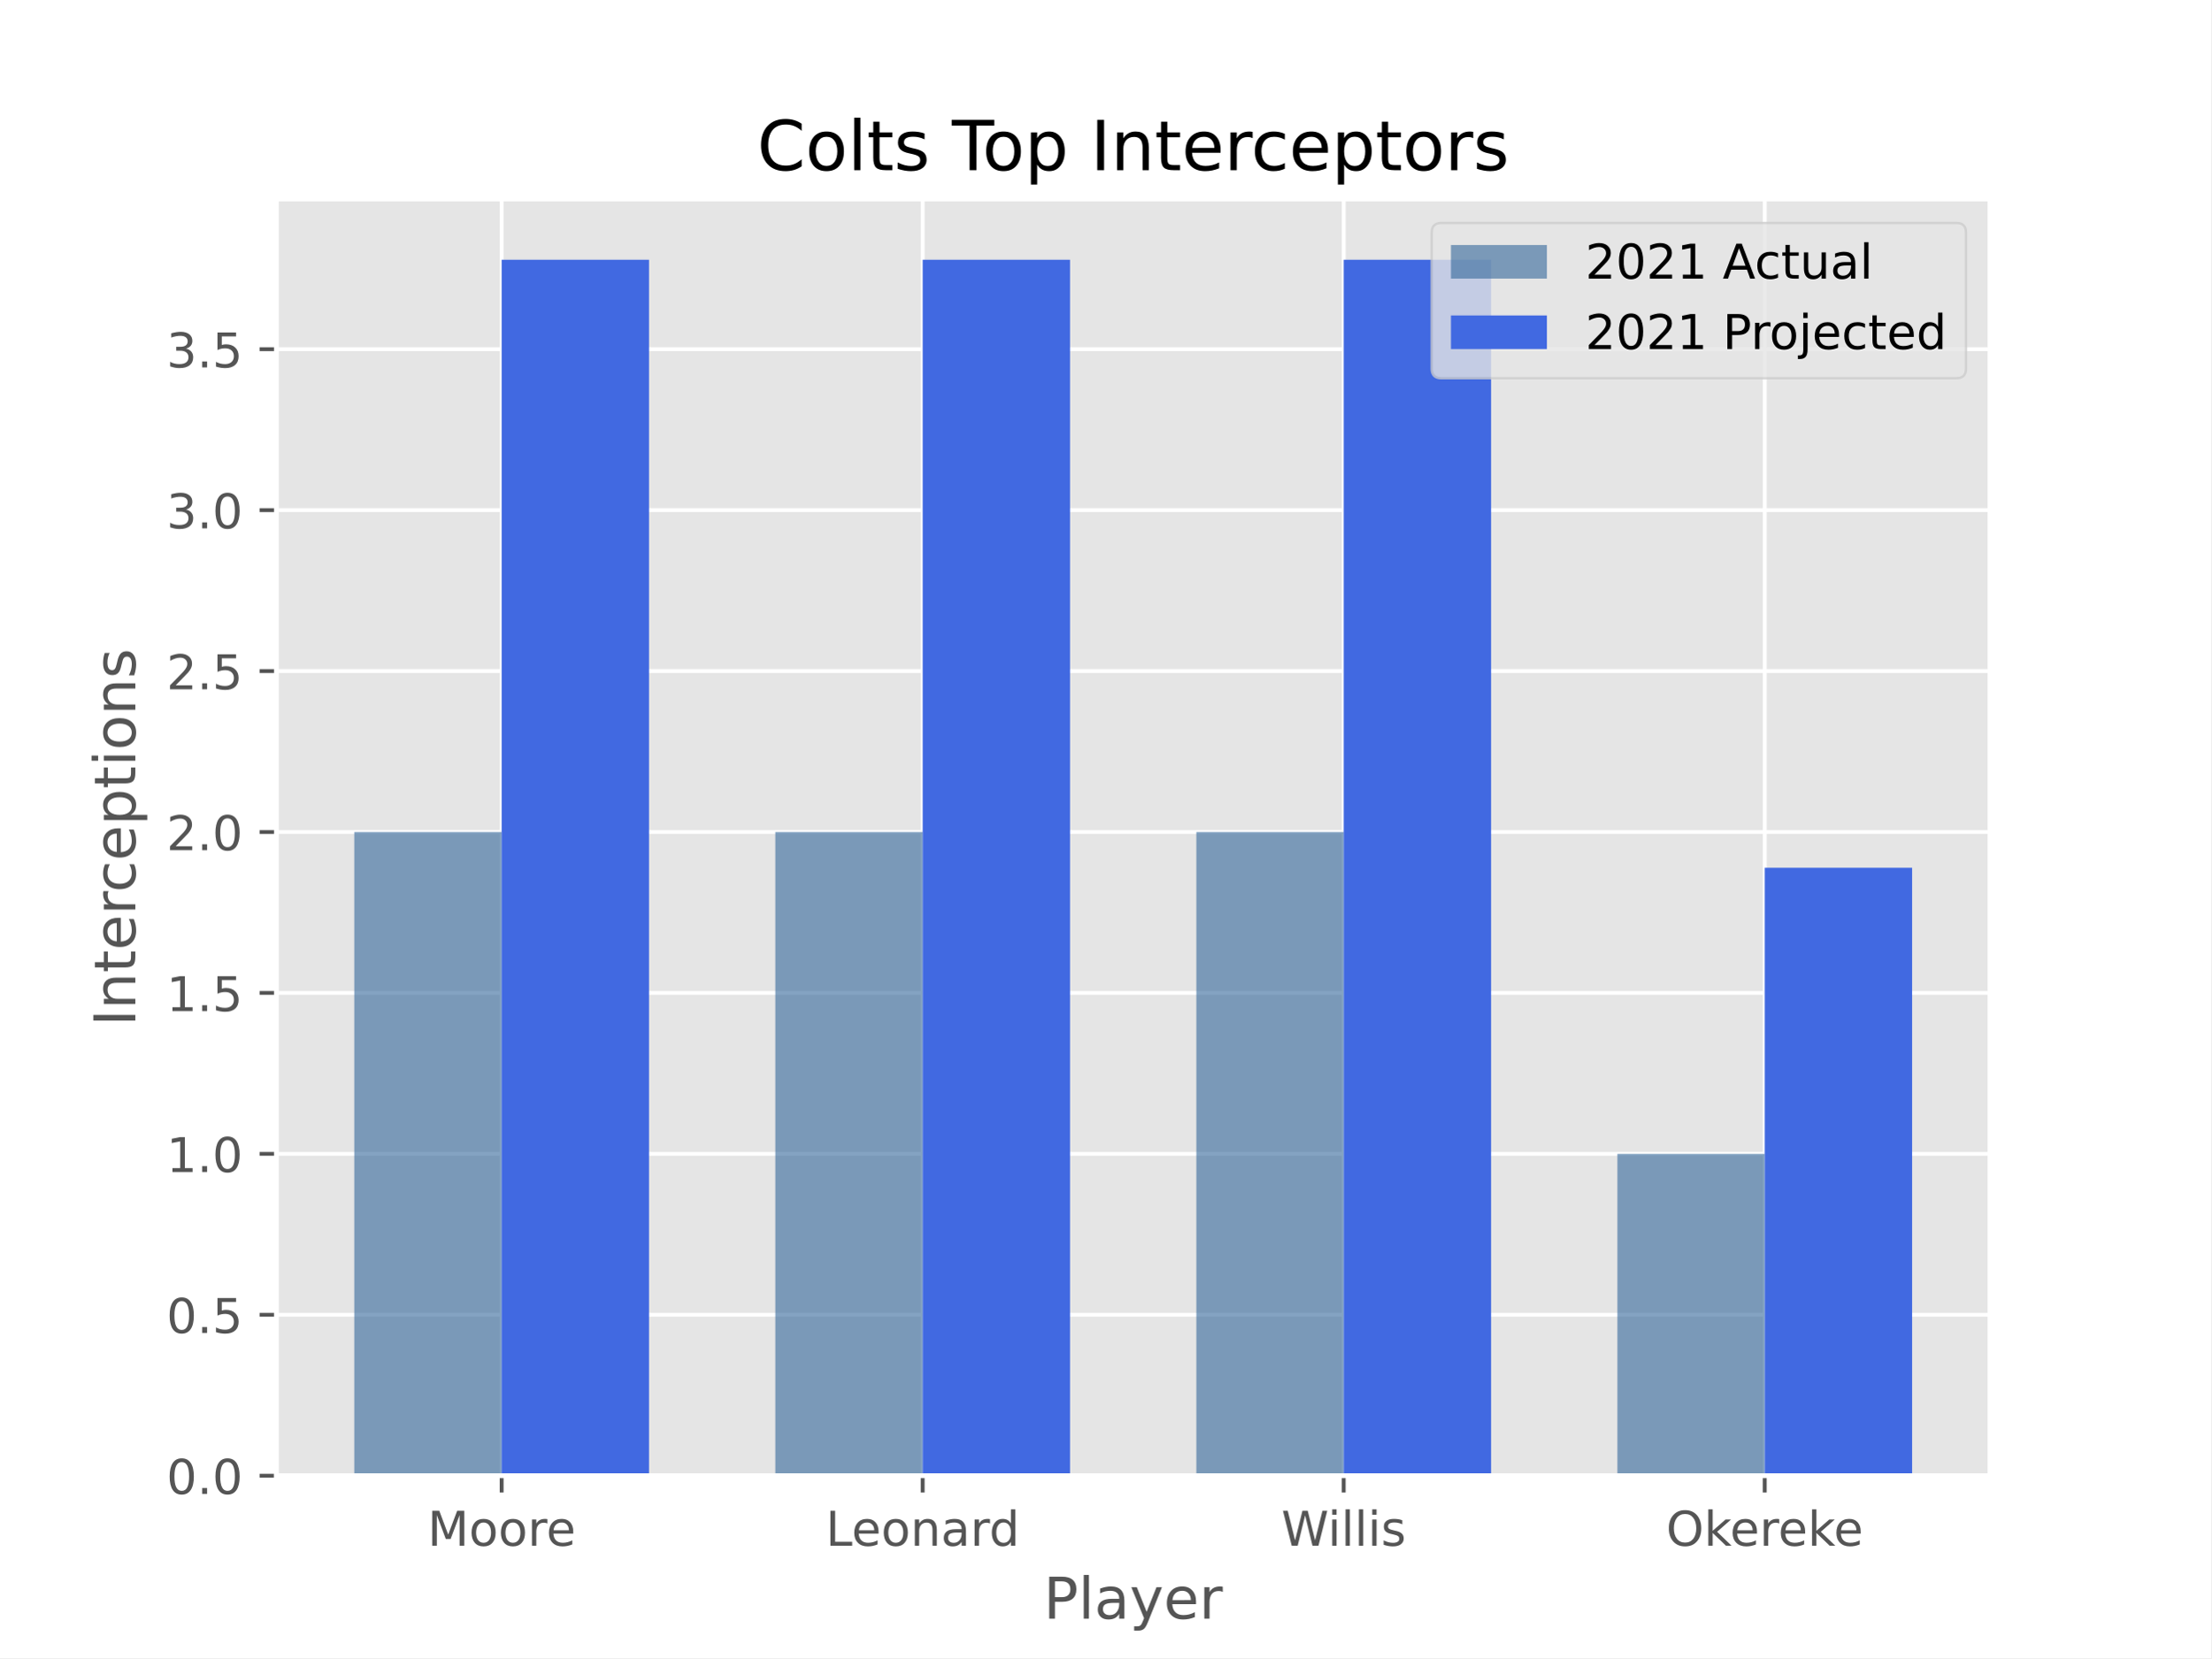
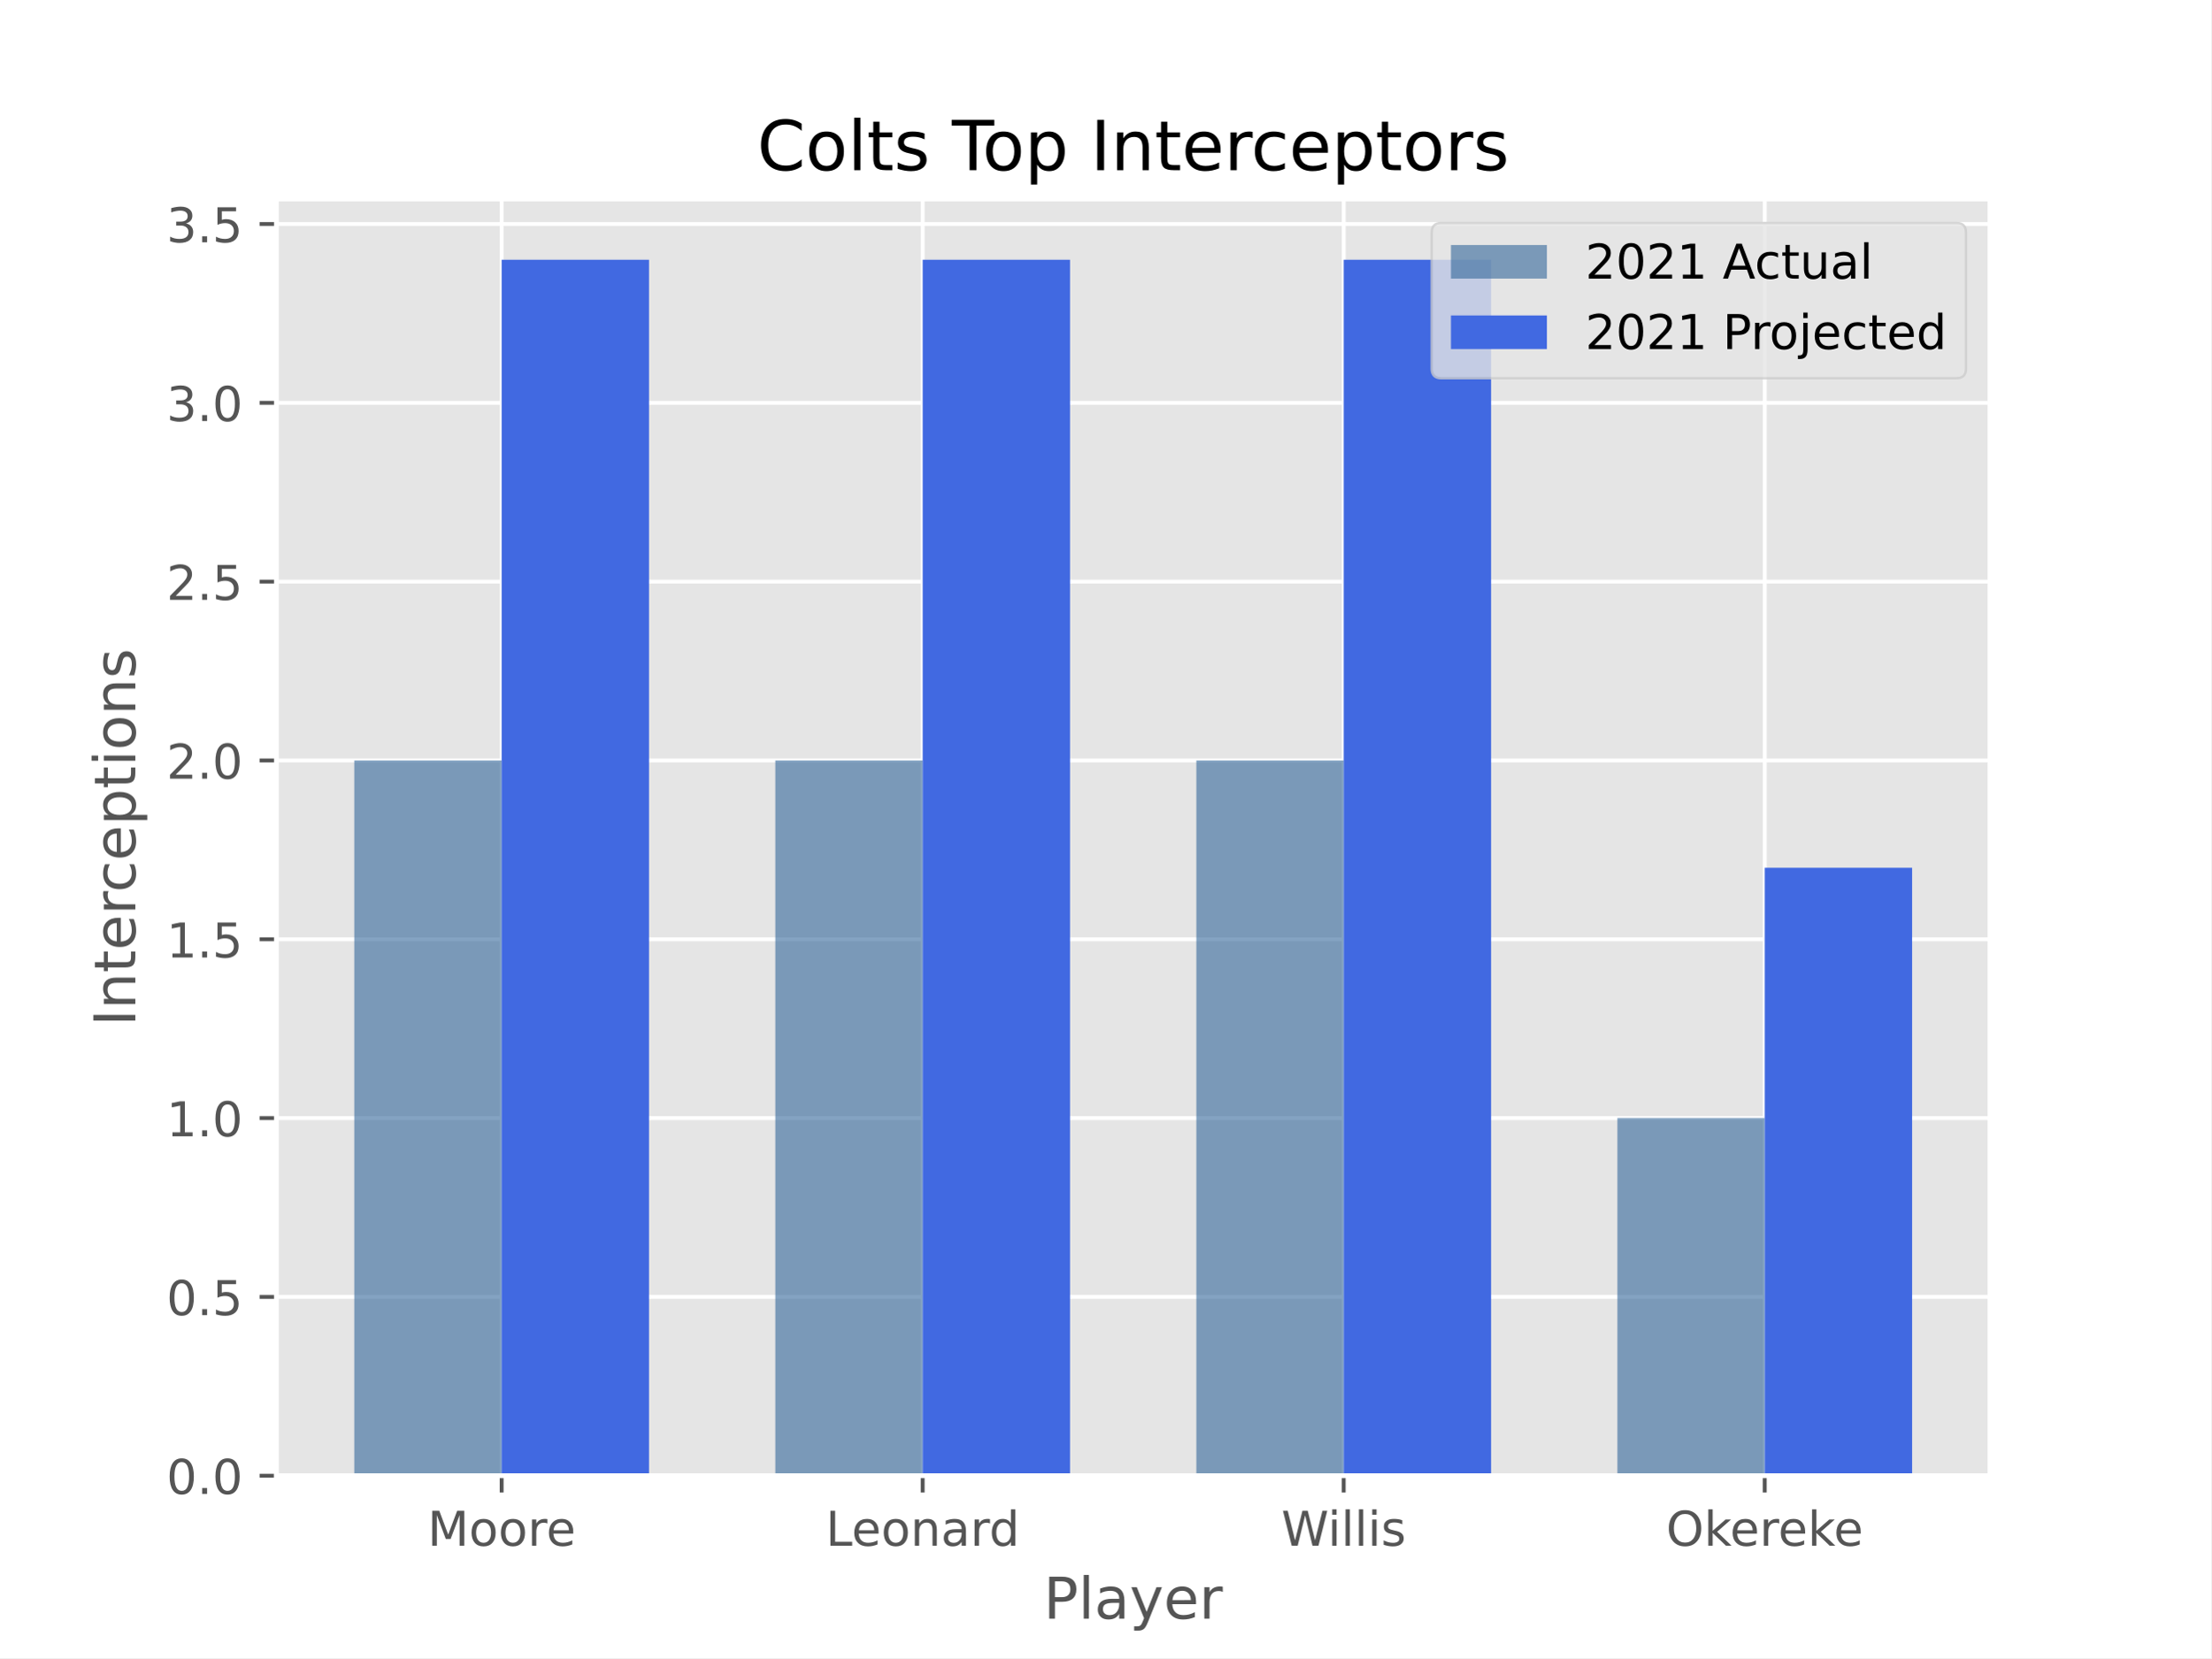
<svg xmlns="http://www.w3.org/2000/svg" xmlns:xlink="http://www.w3.org/1999/xlink" height="345.6pt" version="1.1" viewBox="0 0 460.8 345.6" width="460.8pt">
  <defs>
    <style type="text/css">*{stroke-linecap:butt;stroke-linejoin:round;}</style>
  </defs>
  <g id="figure_1">
    <g id="patch_1">
      <path d="M 0 345.6  L 460.8 345.6  L 460.8 0  L 0 0  z " style="fill:#ffffff;" />
    </g>
    <g id="axes_1">
      <g id="patch_2">
        <path d="M 57.6 307.584  L 414.72 307.584  L 414.72 41.472  L 57.6 41.472  z " style="fill:#e5e5e5;" />
      </g>
      <g id="matplotlib.axis_1">
        <g id="xtick_1">
          <g id="line2d_1">
-             <path clip-path="url(#p19f0ac5acc)" d="M 104.543 307.584  L 104.543 41.472  " style="fill:none;stroke:#ffffff;stroke-linecap:square;stroke-width:0.8;" />
+             <path clip-path="url(#p70c79c6be2)" d="M 104.543 307.584  L 104.543 41.472  " style="fill:none;stroke:#ffffff;stroke-linecap:square;stroke-width:0.8;" />
          </g>
          <g id="line2d_2">
            <defs>
-               <path d="M 0 0  L 0 3.5  " id="m39acea9002" style="stroke:#555555;stroke-width:0.8;" />
-             </defs>
-             <g>
-               <use style="fill:#555555;stroke:#555555;stroke-width:0.8;" x="104.543" xlink:href="#m39acea9002" y="307.584" />
+               <path d="M 0 0  L 0 3.5  " id="m0674536d47" style="stroke:#555555;stroke-width:0.8;" />
+             </defs>
+             <g>
+               <use style="fill:#555555;stroke:#555555;stroke-width:0.8;" x="104.543" xlink:href="#m0674536d47" y="307.584" />
            </g>
          </g>
          <g id="text_1">
            <g style="fill:#555555;" transform="translate(89.09095 322.1824)scale(0.1 -0.1)">
              <defs>
                <path d="M 628 4666  L 1569 4666  L 2759 1491  L 3956 4666  L 4897 4666  L 4897 0  L 4281 0  L 4281 4097  L 3078 897  L 2444 897  L 1241 4097  L 1241 0  L 628 0  L 628 4666  z " id="DejaVuSans-4d" transform="scale(0.015625)" />
                <path d="M 1959 3097  Q 1497 3097 1228 2736  Q 959 2375 959 1747  Q 959 1119 1226 758  Q 1494 397 1959 397  Q 2419 397 2687 759  Q 2956 1122 2956 1747  Q 2956 2369 2687 2733  Q 2419 3097 1959 3097  z M 1959 3584  Q 2709 3584 3137 3096  Q 3566 2609 3566 1747  Q 3566 888 3137 398  Q 2709 -91 1959 -91  Q 1206 -91 779 398  Q 353 888 353 1747  Q 353 2609 779 3096  Q 1206 3584 1959 3584  z " id="DejaVuSans-6f" transform="scale(0.015625)" />
                <path d="M 2631 2963  Q 2534 3019 2420 3045  Q 2306 3072 2169 3072  Q 1681 3072 1420 2755  Q 1159 2438 1159 1844  L 1159 0  L 581 0  L 581 3500  L 1159 3500  L 1159 2956  Q 1341 3275 1631 3429  Q 1922 3584 2338 3584  Q 2397 3584 2469 3576  Q 2541 3569 2628 3553  L 2631 2963  z " id="DejaVuSans-72" transform="scale(0.015625)" />
                <path d="M 3597 1894  L 3597 1613  L 953 1613  Q 991 1019 1311 708  Q 1631 397 2203 397  Q 2534 397 2845 478  Q 3156 559 3463 722  L 3463 178  Q 3153 47 2828 -22  Q 2503 -91 2169 -91  Q 1331 -91 842 396  Q 353 884 353 1716  Q 353 2575 817 3079  Q 1281 3584 2069 3584  Q 2775 3584 3186 3129  Q 3597 2675 3597 1894  z M 3022 2063  Q 3016 2534 2758 2815  Q 2500 3097 2075 3097  Q 1594 3097 1305 2825  Q 1016 2553 972 2059  L 3022 2063  z " id="DejaVuSans-65" transform="scale(0.015625)" />
              </defs>
              <use xlink:href="#DejaVuSans-4d" />
              <use x="86.279" xlink:href="#DejaVuSans-6f" />
              <use x="147.461" xlink:href="#DejaVuSans-6f" />
              <use x="208.643" xlink:href="#DejaVuSans-72" />
              <use x="247.506" xlink:href="#DejaVuSans-65" />
            </g>
          </g>
        </g>
        <g id="xtick_2">
          <g id="line2d_3">
-             <path clip-path="url(#p19f0ac5acc)" d="M 192.288 307.584  L 192.288 41.472  " style="fill:none;stroke:#ffffff;stroke-linecap:square;stroke-width:0.8;" />
+             <path clip-path="url(#p70c79c6be2)" d="M 192.288 307.584  L 192.288 41.472  " style="fill:none;stroke:#ffffff;stroke-linecap:square;stroke-width:0.8;" />
          </g>
          <g id="line2d_4">
            <g>
-               <use style="fill:#555555;stroke:#555555;stroke-width:0.8;" x="192.288" xlink:href="#m39acea9002" y="307.584" />
+               <use style="fill:#555555;stroke:#555555;stroke-width:0.8;" x="192.288" xlink:href="#m0674536d47" y="307.584" />
            </g>
          </g>
          <g id="text_2">
            <g style="fill:#555555;" transform="translate(172.0784 322.1824)scale(0.1 -0.1)">
              <defs>
                <path d="M 628 4666  L 1259 4666  L 1259 531  L 3531 531  L 3531 0  L 628 0  L 628 4666  z " id="DejaVuSans-4c" transform="scale(0.015625)" />
                <path d="M 3513 2113  L 3513 0  L 2938 0  L 2938 2094  Q 2938 2591 2744 2837  Q 2550 3084 2163 3084  Q 1697 3084 1428 2787  Q 1159 2491 1159 1978  L 1159 0  L 581 0  L 581 3500  L 1159 3500  L 1159 2956  Q 1366 3272 1645 3428  Q 1925 3584 2291 3584  Q 2894 3584 3203 3211  Q 3513 2838 3513 2113  z " id="DejaVuSans-6e" transform="scale(0.015625)" />
                <path d="M 2194 1759  Q 1497 1759 1228 1600  Q 959 1441 959 1056  Q 959 750 1161 570  Q 1363 391 1709 391  Q 2188 391 2477 730  Q 2766 1069 2766 1631  L 2766 1759  L 2194 1759  z M 3341 1997  L 3341 0  L 2766 0  L 2766 531  Q 2569 213 2275 61  Q 1981 -91 1556 -91  Q 1019 -91 701 211  Q 384 513 384 1019  Q 384 1609 779 1909  Q 1175 2209 1959 2209  L 2766 2209  L 2766 2266  Q 2766 2663 2505 2880  Q 2244 3097 1772 3097  Q 1472 3097 1187 3025  Q 903 2953 641 2809  L 641 3341  Q 956 3463 1253 3523  Q 1550 3584 1831 3584  Q 2591 3584 2966 3190  Q 3341 2797 3341 1997  z " id="DejaVuSans-61" transform="scale(0.015625)" />
                <path d="M 2906 2969  L 2906 4863  L 3481 4863  L 3481 0  L 2906 0  L 2906 525  Q 2725 213 2448 61  Q 2172 -91 1784 -91  Q 1150 -91 751 415  Q 353 922 353 1747  Q 353 2572 751 3078  Q 1150 3584 1784 3584  Q 2172 3584 2448 3432  Q 2725 3281 2906 2969  z M 947 1747  Q 947 1113 1208 752  Q 1469 391 1925 391  Q 2381 391 2643 752  Q 2906 1113 2906 1747  Q 2906 2381 2643 2742  Q 2381 3103 1925 3103  Q 1469 3103 1208 2742  Q 947 2381 947 1747  z " id="DejaVuSans-64" transform="scale(0.015625)" />
              </defs>
              <use xlink:href="#DejaVuSans-4c" />
              <use x="53.963" xlink:href="#DejaVuSans-65" />
              <use x="115.486" xlink:href="#DejaVuSans-6f" />
              <use x="176.668" xlink:href="#DejaVuSans-6e" />
              <use x="240.047" xlink:href="#DejaVuSans-61" />
              <use x="301.326" xlink:href="#DejaVuSans-72" />
              <use x="340.689" xlink:href="#DejaVuSans-64" />
            </g>
          </g>
        </g>
        <g id="xtick_3">
          <g id="line2d_5">
-             <path clip-path="url(#p19f0ac5acc)" d="M 280.032 307.584  L 280.032 41.472  " style="fill:none;stroke:#ffffff;stroke-linecap:square;stroke-width:0.8;" />
+             <path clip-path="url(#p70c79c6be2)" d="M 280.032 307.584  L 280.032 41.472  " style="fill:none;stroke:#ffffff;stroke-linecap:square;stroke-width:0.8;" />
          </g>
          <g id="line2d_6">
            <g>
-               <use style="fill:#555555;stroke:#555555;stroke-width:0.8;" x="280.032" xlink:href="#m39acea9002" y="307.584" />
+               <use style="fill:#555555;stroke:#555555;stroke-width:0.8;" x="280.032" xlink:href="#m0674536d47" y="307.584" />
            </g>
          </g>
          <g id="text_3">
            <g style="fill:#555555;" transform="translate(267.04 322.1824)scale(0.1 -0.1)">
              <defs>
                <path d="M 213 4666  L 850 4666  L 1831 722  L 2809 4666  L 3519 4666  L 4500 722  L 5478 4666  L 6119 4666  L 4947 0  L 4153 0  L 3169 4050  L 2175 0  L 1381 0  L 213 4666  z " id="DejaVuSans-57" transform="scale(0.015625)" />
                <path d="M 603 3500  L 1178 3500  L 1178 0  L 603 0  L 603 3500  z M 603 4863  L 1178 4863  L 1178 4134  L 603 4134  L 603 4863  z " id="DejaVuSans-69" transform="scale(0.015625)" />
                <path d="M 603 4863  L 1178 4863  L 1178 0  L 603 0  L 603 4863  z " id="DejaVuSans-6c" transform="scale(0.015625)" />
                <path d="M 2834 3397  L 2834 2853  Q 2591 2978 2328 3040  Q 2066 3103 1784 3103  Q 1356 3103 1142 2972  Q 928 2841 928 2578  Q 928 2378 1081 2264  Q 1234 2150 1697 2047  L 1894 2003  Q 2506 1872 2764 1633  Q 3022 1394 3022 966  Q 3022 478 2636 193  Q 2250 -91 1575 -91  Q 1294 -91 989 -36  Q 684 19 347 128  L 347 722  Q 666 556 975 473  Q 1284 391 1588 391  Q 1994 391 2212 530  Q 2431 669 2431 922  Q 2431 1156 2273 1281  Q 2116 1406 1581 1522  L 1381 1569  Q 847 1681 609 1914  Q 372 2147 372 2553  Q 372 3047 722 3315  Q 1072 3584 1716 3584  Q 2034 3584 2315 3537  Q 2597 3491 2834 3397  z " id="DejaVuSans-73" transform="scale(0.015625)" />
              </defs>
              <use xlink:href="#DejaVuSans-57" />
              <use x="96.627" xlink:href="#DejaVuSans-69" />
              <use x="124.41" xlink:href="#DejaVuSans-6c" />
              <use x="152.193" xlink:href="#DejaVuSans-6c" />
              <use x="179.977" xlink:href="#DejaVuSans-69" />
              <use x="207.76" xlink:href="#DejaVuSans-73" />
            </g>
          </g>
        </g>
        <g id="xtick_4">
          <g id="line2d_7">
-             <path clip-path="url(#p19f0ac5acc)" d="M 367.777 307.584  L 367.777 41.472  " style="fill:none;stroke:#ffffff;stroke-linecap:square;stroke-width:0.8;" />
+             <path clip-path="url(#p70c79c6be2)" d="M 367.777 307.584  L 367.777 41.472  " style="fill:none;stroke:#ffffff;stroke-linecap:square;stroke-width:0.8;" />
          </g>
          <g id="line2d_8">
            <g>
-               <use style="fill:#555555;stroke:#555555;stroke-width:0.8;" x="367.777" xlink:href="#m39acea9002" y="307.584" />
+               <use style="fill:#555555;stroke:#555555;stroke-width:0.8;" x="367.777" xlink:href="#m0674536d47" y="307.584" />
            </g>
          </g>
          <g id="text_4">
            <g style="fill:#555555;" transform="translate(347.24 322.1824)scale(0.1 -0.1)">
              <defs>
                <path d="M 2522 4238  Q 1834 4238 1429 3725  Q 1025 3213 1025 2328  Q 1025 1447 1429 934  Q 1834 422 2522 422  Q 3209 422 3611 934  Q 4013 1447 4013 2328  Q 4013 3213 3611 3725  Q 3209 4238 2522 4238  z M 2522 4750  Q 3503 4750 4090 4092  Q 4678 3434 4678 2328  Q 4678 1225 4090 567  Q 3503 -91 2522 -91  Q 1538 -91 948 565  Q 359 1222 359 2328  Q 359 3434 948 4092  Q 1538 4750 2522 4750  z " id="DejaVuSans-4f" transform="scale(0.015625)" />
                <path d="M 581 4863  L 1159 4863  L 1159 1991  L 2875 3500  L 3609 3500  L 1753 1863  L 3688 0  L 2938 0  L 1159 1709  L 1159 0  L 581 0  L 581 4863  z " id="DejaVuSans-6b" transform="scale(0.015625)" />
              </defs>
              <use xlink:href="#DejaVuSans-4f" />
              <use x="78.711" xlink:href="#DejaVuSans-6b" />
              <use x="132.996" xlink:href="#DejaVuSans-65" />
              <use x="194.52" xlink:href="#DejaVuSans-72" />
              <use x="233.383" xlink:href="#DejaVuSans-65" />
              <use x="294.906" xlink:href="#DejaVuSans-6b" />
              <use x="349.191" xlink:href="#DejaVuSans-65" />
            </g>
          </g>
        </g>
        <g id="text_5">
          <g style="fill:#555555;" transform="translate(217.4888 337.3802)scale(0.12 -0.12)">
            <defs>
              <path d="M 1259 4147  L 1259 2394  L 2053 2394  Q 2494 2394 2734 2622  Q 2975 2850 2975 3272  Q 2975 3691 2734 3919  Q 2494 4147 2053 4147  L 1259 4147  z M 628 4666  L 2053 4666  Q 2838 4666 3239 4311  Q 3641 3956 3641 3272  Q 3641 2581 3239 2228  Q 2838 1875 2053 1875  L 1259 1875  L 1259 0  L 628 0  L 628 4666  z " id="DejaVuSans-50" transform="scale(0.015625)" />
              <path d="M 2059 -325  Q 1816 -950 1584 -1140  Q 1353 -1331 966 -1331  L 506 -1331  L 506 -850  L 844 -850  Q 1081 -850 1212 -737  Q 1344 -625 1503 -206  L 1606 56  L 191 3500  L 800 3500  L 1894 763  L 2988 3500  L 3597 3500  L 2059 -325  z " id="DejaVuSans-79" transform="scale(0.015625)" />
            </defs>
            <use xlink:href="#DejaVuSans-50" />
            <use x="60.303" xlink:href="#DejaVuSans-6c" />
            <use x="88.086" xlink:href="#DejaVuSans-61" />
            <use x="149.365" xlink:href="#DejaVuSans-79" />
            <use x="208.545" xlink:href="#DejaVuSans-65" />
            <use x="270.068" xlink:href="#DejaVuSans-72" />
          </g>
        </g>
      </g>
      <g id="matplotlib.axis_2">
        <g id="ytick_1">
          <g id="line2d_9">
-             <path clip-path="url(#p19f0ac5acc)" d="M 57.6 307.584  L 414.72 307.584  " style="fill:none;stroke:#ffffff;stroke-linecap:square;stroke-width:0.8;" />
+             <path clip-path="url(#p70c79c6be2)" d="M 57.6 307.584  L 414.72 307.584  " style="fill:none;stroke:#ffffff;stroke-linecap:square;stroke-width:0.8;" />
          </g>
          <g id="line2d_10">
            <defs>
-               <path d="M 0 0  L -3.5 0  " id="m8cae563589" style="stroke:#555555;stroke-width:0.8;" />
-             </defs>
-             <g>
-               <use style="fill:#555555;stroke:#555555;stroke-width:0.8;" x="57.6" xlink:href="#m8cae563589" y="307.584" />
+               <path d="M 0 0  L -3.5 0  " id="m6d6a3bc07c" style="stroke:#555555;stroke-width:0.8;" />
+             </defs>
+             <g>
+               <use style="fill:#555555;stroke:#555555;stroke-width:0.8;" x="57.6" xlink:href="#m6d6a3bc07c" y="307.584" />
            </g>
          </g>
          <g id="text_6">
            <g style="fill:#555555;" transform="translate(34.69687 311.3832)scale(0.1 -0.1)">
              <defs>
                <path d="M 2034 4250  Q 1547 4250 1301 3770  Q 1056 3291 1056 2328  Q 1056 1369 1301 889  Q 1547 409 2034 409  Q 2525 409 2770 889  Q 3016 1369 3016 2328  Q 3016 3291 2770 3770  Q 2525 4250 2034 4250  z M 2034 4750  Q 2819 4750 3233 4129  Q 3647 3509 3647 2328  Q 3647 1150 3233 529  Q 2819 -91 2034 -91  Q 1250 -91 836 529  Q 422 1150 422 2328  Q 422 3509 836 4129  Q 1250 4750 2034 4750  z " id="DejaVuSans-30" transform="scale(0.015625)" />
                <path d="M 684 794  L 1344 794  L 1344 0  L 684 0  L 684 794  z " id="DejaVuSans-2e" transform="scale(0.015625)" />
              </defs>
              <use xlink:href="#DejaVuSans-30" />
              <use x="63.623" xlink:href="#DejaVuSans-2e" />
              <use x="95.41" xlink:href="#DejaVuSans-30" />
            </g>
          </g>
        </g>
        <g id="ytick_2">
          <g id="line2d_11">
-             <path clip-path="url(#p19f0ac5acc)" d="M 57.6 274.04  L 414.72 274.04  " style="fill:none;stroke:#ffffff;stroke-linecap:square;stroke-width:0.8;" />
+             <path clip-path="url(#p70c79c6be2)" d="M 57.6 270.313  L 414.72 270.313  " style="fill:none;stroke:#ffffff;stroke-linecap:square;stroke-width:0.8;" />
          </g>
          <g id="line2d_12">
            <g>
-               <use style="fill:#555555;stroke:#555555;stroke-width:0.8;" x="57.6" xlink:href="#m8cae563589" y="274.04" />
+               <use style="fill:#555555;stroke:#555555;stroke-width:0.8;" x="57.6" xlink:href="#m6d6a3bc07c" y="270.313" />
            </g>
          </g>
          <g id="text_7">
-             <g style="fill:#555555;" transform="translate(34.69687 277.8397)scale(0.1 -0.1)">
+             <g style="fill:#555555;" transform="translate(34.69687 274.1126)scale(0.1 -0.1)">
              <defs>
                <path d="M 691 4666  L 3169 4666  L 3169 4134  L 1269 4134  L 1269 2991  Q 1406 3038 1543 3061  Q 1681 3084 1819 3084  Q 2600 3084 3056 2656  Q 3513 2228 3513 1497  Q 3513 744 3044 326  Q 2575 -91 1722 -91  Q 1428 -91 1123 -41  Q 819 9 494 109  L 494 744  Q 775 591 1075 516  Q 1375 441 1709 441  Q 2250 441 2565 725  Q 2881 1009 2881 1497  Q 2881 1984 2565 2268  Q 2250 2553 1709 2553  Q 1456 2553 1204 2497  Q 953 2441 691 2322  L 691 4666  z " id="DejaVuSans-35" transform="scale(0.015625)" />
              </defs>
              <use xlink:href="#DejaVuSans-30" />
              <use x="63.623" xlink:href="#DejaVuSans-2e" />
              <use x="95.41" xlink:href="#DejaVuSans-35" />
            </g>
          </g>
        </g>
        <g id="ytick_3">
          <g id="line2d_13">
-             <path clip-path="url(#p19f0ac5acc)" d="M 57.6 240.497  L 414.72 240.497  " style="fill:none;stroke:#ffffff;stroke-linecap:square;stroke-width:0.8;" />
+             <path clip-path="url(#p70c79c6be2)" d="M 57.6 233.043  L 414.72 233.043  " style="fill:none;stroke:#ffffff;stroke-linecap:square;stroke-width:0.8;" />
          </g>
          <g id="line2d_14">
            <g>
-               <use style="fill:#555555;stroke:#555555;stroke-width:0.8;" x="57.6" xlink:href="#m8cae563589" y="240.497" />
+               <use style="fill:#555555;stroke:#555555;stroke-width:0.8;" x="57.6" xlink:href="#m6d6a3bc07c" y="233.043" />
            </g>
          </g>
          <g id="text_8">
-             <g style="fill:#555555;" transform="translate(34.69687 244.2962)scale(0.1 -0.1)">
+             <g style="fill:#555555;" transform="translate(34.69687 236.842)scale(0.1 -0.1)">
              <defs>
                <path d="M 794 531  L 1825 531  L 1825 4091  L 703 3866  L 703 4441  L 1819 4666  L 2450 4666  L 2450 531  L 3481 531  L 3481 0  L 794 0  L 794 531  z " id="DejaVuSans-31" transform="scale(0.015625)" />
              </defs>
              <use xlink:href="#DejaVuSans-31" />
              <use x="63.623" xlink:href="#DejaVuSans-2e" />
              <use x="95.41" xlink:href="#DejaVuSans-30" />
            </g>
          </g>
        </g>
        <g id="ytick_4">
          <g id="line2d_15">
-             <path clip-path="url(#p19f0ac5acc)" d="M 57.6 206.953  L 414.72 206.953  " style="fill:none;stroke:#ffffff;stroke-linecap:square;stroke-width:0.8;" />
+             <path clip-path="url(#p70c79c6be2)" d="M 57.6 195.772  L 414.72 195.772  " style="fill:none;stroke:#ffffff;stroke-linecap:square;stroke-width:0.8;" />
          </g>
          <g id="line2d_16">
            <g>
-               <use style="fill:#555555;stroke:#555555;stroke-width:0.8;" x="57.6" xlink:href="#m8cae563589" y="206.953" />
+               <use style="fill:#555555;stroke:#555555;stroke-width:0.8;" x="57.6" xlink:href="#m6d6a3bc07c" y="195.772" />
            </g>
          </g>
          <g id="text_9">
-             <g style="fill:#555555;" transform="translate(34.69687 210.7526)scale(0.1 -0.1)">
+             <g style="fill:#555555;" transform="translate(34.69687 199.5715)scale(0.1 -0.1)">
              <use xlink:href="#DejaVuSans-31" />
              <use x="63.623" xlink:href="#DejaVuSans-2e" />
              <use x="95.41" xlink:href="#DejaVuSans-35" />
            </g>
          </g>
        </g>
        <g id="ytick_5">
          <g id="line2d_17">
-             <path clip-path="url(#p19f0ac5acc)" d="M 57.6 173.41  L 414.72 173.41  " style="fill:none;stroke:#ffffff;stroke-linecap:square;stroke-width:0.8;" />
+             <path clip-path="url(#p70c79c6be2)" d="M 57.6 158.502  L 414.72 158.502  " style="fill:none;stroke:#ffffff;stroke-linecap:square;stroke-width:0.8;" />
          </g>
          <g id="line2d_18">
            <g>
-               <use style="fill:#555555;stroke:#555555;stroke-width:0.8;" x="57.6" xlink:href="#m8cae563589" y="173.41" />
+               <use style="fill:#555555;stroke:#555555;stroke-width:0.8;" x="57.6" xlink:href="#m6d6a3bc07c" y="158.502" />
            </g>
          </g>
          <g id="text_10">
-             <g style="fill:#555555;" transform="translate(34.69687 177.2091)scale(0.1 -0.1)">
+             <g style="fill:#555555;" transform="translate(34.69687 162.3009)scale(0.1 -0.1)">
              <defs>
                <path d="M 1228 531  L 3431 531  L 3431 0  L 469 0  L 469 531  Q 828 903 1448 1529  Q 2069 2156 2228 2338  Q 2531 2678 2651 2914  Q 2772 3150 2772 3378  Q 2772 3750 2511 3984  Q 2250 4219 1831 4219  Q 1534 4219 1204 4116  Q 875 4013 500 3803  L 500 4441  Q 881 4594 1212 4672  Q 1544 4750 1819 4750  Q 2544 4750 2975 4387  Q 3406 4025 3406 3419  Q 3406 3131 3298 2873  Q 3191 2616 2906 2266  Q 2828 2175 2409 1742  Q 1991 1309 1228 531  z " id="DejaVuSans-32" transform="scale(0.015625)" />
              </defs>
              <use xlink:href="#DejaVuSans-32" />
              <use x="63.623" xlink:href="#DejaVuSans-2e" />
              <use x="95.41" xlink:href="#DejaVuSans-30" />
            </g>
          </g>
        </g>
        <g id="ytick_6">
          <g id="line2d_19">
-             <path clip-path="url(#p19f0ac5acc)" d="M 57.6 139.866  L 414.72 139.866  " style="fill:none;stroke:#ffffff;stroke-linecap:square;stroke-width:0.8;" />
+             <path clip-path="url(#p70c79c6be2)" d="M 57.6 121.231  L 414.72 121.231  " style="fill:none;stroke:#ffffff;stroke-linecap:square;stroke-width:0.8;" />
          </g>
          <g id="line2d_20">
            <g>
-               <use style="fill:#555555;stroke:#555555;stroke-width:0.8;" x="57.6" xlink:href="#m8cae563589" y="139.866" />
+               <use style="fill:#555555;stroke:#555555;stroke-width:0.8;" x="57.6" xlink:href="#m6d6a3bc07c" y="121.231" />
            </g>
          </g>
          <g id="text_11">
-             <g style="fill:#555555;" transform="translate(34.69687 143.6656)scale(0.1 -0.1)">
+             <g style="fill:#555555;" transform="translate(34.69687 125.0303)scale(0.1 -0.1)">
              <use xlink:href="#DejaVuSans-32" />
              <use x="63.623" xlink:href="#DejaVuSans-2e" />
              <use x="95.41" xlink:href="#DejaVuSans-35" />
            </g>
          </g>
        </g>
        <g id="ytick_7">
          <g id="line2d_21">
-             <path clip-path="url(#p19f0ac5acc)" d="M 57.6 106.323  L 414.72 106.323  " style="fill:none;stroke:#ffffff;stroke-linecap:square;stroke-width:0.8;" />
+             <path clip-path="url(#p70c79c6be2)" d="M 57.6 83.96  L 414.72 83.96  " style="fill:none;stroke:#ffffff;stroke-linecap:square;stroke-width:0.8;" />
          </g>
          <g id="line2d_22">
            <g>
-               <use style="fill:#555555;stroke:#555555;stroke-width:0.8;" x="57.6" xlink:href="#m8cae563589" y="106.323" />
+               <use style="fill:#555555;stroke:#555555;stroke-width:0.8;" x="57.6" xlink:href="#m6d6a3bc07c" y="83.96" />
            </g>
          </g>
          <g id="text_12">
-             <g style="fill:#555555;" transform="translate(34.69687 110.122)scale(0.1 -0.1)">
+             <g style="fill:#555555;" transform="translate(34.69687 87.75969)scale(0.1 -0.1)">
              <defs>
                <path d="M 2597 2516  Q 3050 2419 3304 2112  Q 3559 1806 3559 1356  Q 3559 666 3084 287  Q 2609 -91 1734 -91  Q 1441 -91 1130 -33  Q 819 25 488 141  L 488 750  Q 750 597 1062 519  Q 1375 441 1716 441  Q 2309 441 2620 675  Q 2931 909 2931 1356  Q 2931 1769 2642 2001  Q 2353 2234 1838 2234  L 1294 2234  L 1294 2753  L 1863 2753  Q 2328 2753 2575 2939  Q 2822 3125 2822 3475  Q 2822 3834 2567 4026  Q 2313 4219 1838 4219  Q 1578 4219 1281 4162  Q 984 4106 628 3988  L 628 4550  Q 988 4650 1302 4700  Q 1616 4750 1894 4750  Q 2613 4750 3031 4423  Q 3450 4097 3450 3541  Q 3450 3153 3228 2886  Q 3006 2619 2597 2516  z " id="DejaVuSans-33" transform="scale(0.015625)" />
              </defs>
              <use xlink:href="#DejaVuSans-33" />
              <use x="63.623" xlink:href="#DejaVuSans-2e" />
              <use x="95.41" xlink:href="#DejaVuSans-30" />
            </g>
          </g>
        </g>
        <g id="ytick_8">
          <g id="line2d_23">
-             <path clip-path="url(#p19f0ac5acc)" d="M 57.6 72.779  L 414.72 72.779  " style="fill:none;stroke:#ffffff;stroke-linecap:square;stroke-width:0.8;" />
+             <path clip-path="url(#p70c79c6be2)" d="M 57.6 46.69  L 414.72 46.69  " style="fill:none;stroke:#ffffff;stroke-linecap:square;stroke-width:0.8;" />
          </g>
          <g id="line2d_24">
            <g>
-               <use style="fill:#555555;stroke:#555555;stroke-width:0.8;" x="57.6" xlink:href="#m8cae563589" y="72.779" />
+               <use style="fill:#555555;stroke:#555555;stroke-width:0.8;" x="57.6" xlink:href="#m6d6a3bc07c" y="46.69" />
            </g>
          </g>
          <g id="text_13">
-             <g style="fill:#555555;" transform="translate(34.69687 76.57851)scale(0.1 -0.1)">
+             <g style="fill:#555555;" transform="translate(34.69687 50.4891)scale(0.1 -0.1)">
              <use xlink:href="#DejaVuSans-33" />
              <use x="63.623" xlink:href="#DejaVuSans-2e" />
              <use x="95.41" xlink:href="#DejaVuSans-35" />
            </g>
          </g>
        </g>
        <g id="text_14">
          <g style="fill:#555555;" transform="translate(28.20125 213.8946)rotate(-90)scale(0.12 -0.12)">
            <defs>
              <path d="M 628 4666  L 1259 4666  L 1259 0  L 628 0  L 628 4666  z " id="DejaVuSans-49" transform="scale(0.015625)" />
              <path d="M 1172 4494  L 1172 3500  L 2356 3500  L 2356 3053  L 1172 3053  L 1172 1153  Q 1172 725 1289 603  Q 1406 481 1766 481  L 2356 481  L 2356 0  L 1766 0  Q 1100 0 847 248  Q 594 497 594 1153  L 594 3053  L 172 3053  L 172 3500  L 594 3500  L 594 4494  L 1172 4494  z " id="DejaVuSans-74" transform="scale(0.015625)" />
              <path d="M 3122 3366  L 3122 2828  Q 2878 2963 2633 3030  Q 2388 3097 2138 3097  Q 1578 3097 1268 2742  Q 959 2388 959 1747  Q 959 1106 1268 751  Q 1578 397 2138 397  Q 2388 397 2633 464  Q 2878 531 3122 666  L 3122 134  Q 2881 22 2623 -34  Q 2366 -91 2075 -91  Q 1284 -91 818 406  Q 353 903 353 1747  Q 353 2603 823 3093  Q 1294 3584 2113 3584  Q 2378 3584 2631 3529  Q 2884 3475 3122 3366  z " id="DejaVuSans-63" transform="scale(0.015625)" />
              <path d="M 1159 525  L 1159 -1331  L 581 -1331  L 581 3500  L 1159 3500  L 1159 2969  Q 1341 3281 1617 3432  Q 1894 3584 2278 3584  Q 2916 3584 3314 3078  Q 3713 2572 3713 1747  Q 3713 922 3314 415  Q 2916 -91 2278 -91  Q 1894 -91 1617 61  Q 1341 213 1159 525  z M 3116 1747  Q 3116 2381 2855 2742  Q 2594 3103 2138 3103  Q 1681 3103 1420 2742  Q 1159 2381 1159 1747  Q 1159 1113 1420 752  Q 1681 391 2138 391  Q 2594 391 2855 752  Q 3116 1113 3116 1747  z " id="DejaVuSans-70" transform="scale(0.015625)" />
            </defs>
            <use xlink:href="#DejaVuSans-49" />
            <use x="29.492" xlink:href="#DejaVuSans-6e" />
            <use x="92.871" xlink:href="#DejaVuSans-74" />
            <use x="132.08" xlink:href="#DejaVuSans-65" />
            <use x="193.604" xlink:href="#DejaVuSans-72" />
            <use x="232.467" xlink:href="#DejaVuSans-63" />
            <use x="287.447" xlink:href="#DejaVuSans-65" />
            <use x="348.971" xlink:href="#DejaVuSans-70" />
            <use x="412.447" xlink:href="#DejaVuSans-74" />
            <use x="451.656" xlink:href="#DejaVuSans-69" />
            <use x="479.439" xlink:href="#DejaVuSans-6f" />
            <use x="540.621" xlink:href="#DejaVuSans-6e" />
            <use x="604" xlink:href="#DejaVuSans-73" />
          </g>
        </g>
      </g>
      <g id="patch_3">
-         <path clip-path="url(#p19f0ac5acc)" d="M 73.833 307.584  L 104.543 307.584  L 104.543 173.41  L 73.833 173.41  z " style="fill:#336699;fill-opacity:0.6;" />
+         <path clip-path="url(#p70c79c6be2)" d="M 73.833 307.584  L 104.543 307.584  L 104.543 158.502  L 73.833 158.502  z " style="fill:#336699;fill-opacity:0.6;" />
      </g>
      <g id="patch_4">
-         <path clip-path="url(#p19f0ac5acc)" d="M 161.577 307.584  L 192.288 307.584  L 192.288 173.41  L 161.577 173.41  z " style="fill:#336699;fill-opacity:0.6;" />
+         <path clip-path="url(#p70c79c6be2)" d="M 161.577 307.584  L 192.288 307.584  L 192.288 158.502  L 161.577 158.502  z " style="fill:#336699;fill-opacity:0.6;" />
      </g>
      <g id="patch_5">
-         <path clip-path="url(#p19f0ac5acc)" d="M 249.322 307.584  L 280.032 307.584  L 280.032 173.41  L 249.322 173.41  z " style="fill:#336699;fill-opacity:0.6;" />
+         <path clip-path="url(#p70c79c6be2)" d="M 249.322 307.584  L 280.032 307.584  L 280.032 158.502  L 249.322 158.502  z " style="fill:#336699;fill-opacity:0.6;" />
      </g>
      <g id="patch_6">
-         <path clip-path="url(#p19f0ac5acc)" d="M 337.066 307.584  L 367.777 307.584  L 367.777 240.497  L 337.066 240.497  z " style="fill:#336699;fill-opacity:0.6;" />
+         <path clip-path="url(#p70c79c6be2)" d="M 337.066 307.584  L 367.777 307.584  L 367.777 233.043  L 337.066 233.043  z " style="fill:#336699;fill-opacity:0.6;" />
      </g>
      <g id="patch_7">
-         <path clip-path="url(#p19f0ac5acc)" d="M 104.543 307.584  L 135.254 307.584  L 135.254 54.144  L 104.543 54.144  z " style="fill:#4169e1;" />
+         <path clip-path="url(#p70c79c6be2)" d="M 104.543 307.584  L 135.254 307.584  L 135.254 54.144  L 104.543 54.144  z " style="fill:#4169e1;" />
      </g>
      <g id="patch_8">
-         <path clip-path="url(#p19f0ac5acc)" d="M 192.288 307.584  L 222.998 307.584  L 222.998 54.144  L 192.288 54.144  z " style="fill:#4169e1;" />
+         <path clip-path="url(#p70c79c6be2)" d="M 192.288 307.584  L 222.998 307.584  L 222.998 54.144  L 192.288 54.144  z " style="fill:#4169e1;" />
      </g>
      <g id="patch_9">
-         <path clip-path="url(#p19f0ac5acc)" d="M 280.032 307.584  L 310.743 307.584  L 310.743 54.144  L 280.032 54.144  z " style="fill:#4169e1;" />
+         <path clip-path="url(#p70c79c6be2)" d="M 280.032 307.584  L 310.743 307.584  L 310.743 54.144  L 280.032 54.144  z " style="fill:#4169e1;" />
      </g>
      <g id="patch_10">
-         <path clip-path="url(#p19f0ac5acc)" d="M 367.777 307.584  L 398.487 307.584  L 398.487 180.864  L 367.777 180.864  z " style="fill:#4169e1;" />
+         <path clip-path="url(#p70c79c6be2)" d="M 367.777 307.584  L 398.487 307.584  L 398.487 180.864  L 367.777 180.864  z " style="fill:#4169e1;" />
      </g>
      <g id="patch_11">
        <path d="M 57.6 307.584  L 57.6 41.472  " style="fill:none;stroke:#ffffff;stroke-linecap:square;stroke-linejoin:miter;" />
      </g>
      <g id="patch_12">
        <path d="M 414.72 307.584  L 414.72 41.472  " style="fill:none;stroke:#ffffff;stroke-linecap:square;stroke-linejoin:miter;" />
      </g>
      <g id="patch_13">
        <path d="M 57.6 307.584  L 414.72 307.584  " style="fill:none;stroke:#ffffff;stroke-linecap:square;stroke-linejoin:miter;" />
      </g>
      <g id="patch_14">
        <path d="M 57.6 41.472  L 414.72 41.472  " style="fill:none;stroke:#ffffff;stroke-linecap:square;stroke-linejoin:miter;" />
      </g>
      <g id="text_15">
        <g transform="translate(157.7902 35.472)scale(0.144 -0.144)">
          <defs>
            <path d="M 4122 4306  L 4122 3641  Q 3803 3938 3442 4084  Q 3081 4231 2675 4231  Q 1875 4231 1450 3742  Q 1025 3253 1025 2328  Q 1025 1406 1450 917  Q 1875 428 2675 428  Q 3081 428 3442 575  Q 3803 722 4122 1019  L 4122 359  Q 3791 134 3420 21  Q 3050 -91 2638 -91  Q 1578 -91 968 557  Q 359 1206 359 2328  Q 359 3453 968 4101  Q 1578 4750 2638 4750  Q 3056 4750 3426 4639  Q 3797 4528 4122 4306  z " id="DejaVuSans-43" transform="scale(0.015625)" />
            <path id="DejaVuSans-20" transform="scale(0.015625)" />
            <path d="M -19 4666  L 3928 4666  L 3928 4134  L 2272 4134  L 2272 0  L 1638 0  L 1638 4134  L -19 4134  L -19 4666  z " id="DejaVuSans-54" transform="scale(0.015625)" />
          </defs>
          <use xlink:href="#DejaVuSans-43" />
          <use x="69.824" xlink:href="#DejaVuSans-6f" />
          <use x="131.006" xlink:href="#DejaVuSans-6c" />
          <use x="158.789" xlink:href="#DejaVuSans-74" />
          <use x="197.998" xlink:href="#DejaVuSans-73" />
          <use x="250.098" xlink:href="#DejaVuSans-20" />
          <use x="281.885" xlink:href="#DejaVuSans-54" />
          <use x="325.969" xlink:href="#DejaVuSans-6f" />
          <use x="387.15" xlink:href="#DejaVuSans-70" />
          <use x="450.627" xlink:href="#DejaVuSans-20" />
          <use x="482.414" xlink:href="#DejaVuSans-49" />
          <use x="511.906" xlink:href="#DejaVuSans-6e" />
          <use x="575.285" xlink:href="#DejaVuSans-74" />
          <use x="614.494" xlink:href="#DejaVuSans-65" />
          <use x="676.018" xlink:href="#DejaVuSans-72" />
          <use x="714.881" xlink:href="#DejaVuSans-63" />
          <use x="769.861" xlink:href="#DejaVuSans-65" />
          <use x="831.385" xlink:href="#DejaVuSans-70" />
          <use x="894.861" xlink:href="#DejaVuSans-74" />
          <use x="934.07" xlink:href="#DejaVuSans-6f" />
          <use x="995.252" xlink:href="#DejaVuSans-72" />
          <use x="1036.365" xlink:href="#DejaVuSans-73" />
        </g>
      </g>
      <g id="legend_1">
        <g id="patch_15">
          <path d="M 300.381 78.828  L 407.72 78.828  Q 409.72 78.828 409.72 76.828  L 409.72 48.472  Q 409.72 46.472 407.72 46.472  L 300.381 46.472  Q 298.381 46.472 298.381 48.472  L 298.381 76.828  Q 298.381 78.828 300.381 78.828  z " style="fill:#e5e5e5;opacity:0.8;stroke:#cccccc;stroke-linejoin:miter;stroke-width:0.5;" />
        </g>
        <g id="patch_16">
          <path d="M 302.381 58.07  L 322.381 58.07  L 322.381 51.07  L 302.381 51.07  z " style="fill:#336699;fill-opacity:0.6;" />
        </g>
        <g id="text_16">
          <g transform="translate(330.3809 58.07044)scale(0.1 -0.1)">
            <defs>
              <path d="M 2188 4044  L 1331 1722  L 3047 1722  L 2188 4044  z M 1831 4666  L 2547 4666  L 4325 0  L 3669 0  L 3244 1197  L 1141 1197  L 716 0  L 50 0  L 1831 4666  z " id="DejaVuSans-41" transform="scale(0.015625)" />
              <path d="M 544 1381  L 544 3500  L 1119 3500  L 1119 1403  Q 1119 906 1312 657  Q 1506 409 1894 409  Q 2359 409 2629 706  Q 2900 1003 2900 1516  L 2900 3500  L 3475 3500  L 3475 0  L 2900 0  L 2900 538  Q 2691 219 2414 64  Q 2138 -91 1772 -91  Q 1169 -91 856 284  Q 544 659 544 1381  z M 1991 3584  L 1991 3584  z " id="DejaVuSans-75" transform="scale(0.015625)" />
            </defs>
            <use xlink:href="#DejaVuSans-32" />
            <use x="63.623" xlink:href="#DejaVuSans-30" />
            <use x="127.246" xlink:href="#DejaVuSans-32" />
            <use x="190.869" xlink:href="#DejaVuSans-31" />
            <use x="254.492" xlink:href="#DejaVuSans-20" />
            <use x="286.279" xlink:href="#DejaVuSans-41" />
            <use x="352.938" xlink:href="#DejaVuSans-63" />
            <use x="407.918" xlink:href="#DejaVuSans-74" />
            <use x="447.127" xlink:href="#DejaVuSans-75" />
            <use x="510.506" xlink:href="#DejaVuSans-61" />
            <use x="571.785" xlink:href="#DejaVuSans-6c" />
          </g>
        </g>
        <g id="patch_17">
          <path d="M 302.381 72.749  L 322.381 72.749  L 322.381 65.749  L 302.381 65.749  z " style="fill:#4169e1;" />
        </g>
        <g id="text_17">
          <g transform="translate(330.3809 72.74856)scale(0.1 -0.1)">
            <defs>
              <path d="M 603 3500  L 1178 3500  L 1178 -63  Q 1178 -731 923 -1031  Q 669 -1331 103 -1331  L -116 -1331  L -116 -844  L 38 -844  Q 366 -844 484 -692  Q 603 -541 603 -63  L 603 3500  z M 603 4863  L 1178 4863  L 1178 4134  L 603 4134  L 603 4863  z " id="DejaVuSans-6a" transform="scale(0.015625)" />
            </defs>
            <use xlink:href="#DejaVuSans-32" />
            <use x="63.623" xlink:href="#DejaVuSans-30" />
            <use x="127.246" xlink:href="#DejaVuSans-32" />
            <use x="190.869" xlink:href="#DejaVuSans-31" />
            <use x="254.492" xlink:href="#DejaVuSans-20" />
            <use x="286.279" xlink:href="#DejaVuSans-50" />
            <use x="344.832" xlink:href="#DejaVuSans-72" />
            <use x="383.695" xlink:href="#DejaVuSans-6f" />
            <use x="444.877" xlink:href="#DejaVuSans-6a" />
            <use x="472.66" xlink:href="#DejaVuSans-65" />
            <use x="534.184" xlink:href="#DejaVuSans-63" />
            <use x="589.164" xlink:href="#DejaVuSans-74" />
            <use x="628.373" xlink:href="#DejaVuSans-65" />
            <use x="689.896" xlink:href="#DejaVuSans-64" />
          </g>
        </g>
      </g>
    </g>
  </g>
  <defs>
-     <clipPath id="p19f0ac5acc">
+     <clipPath id="p70c79c6be2">
      <rect height="266.112" width="357.12" x="57.6" y="41.472" />
    </clipPath>
  </defs>
</svg>
